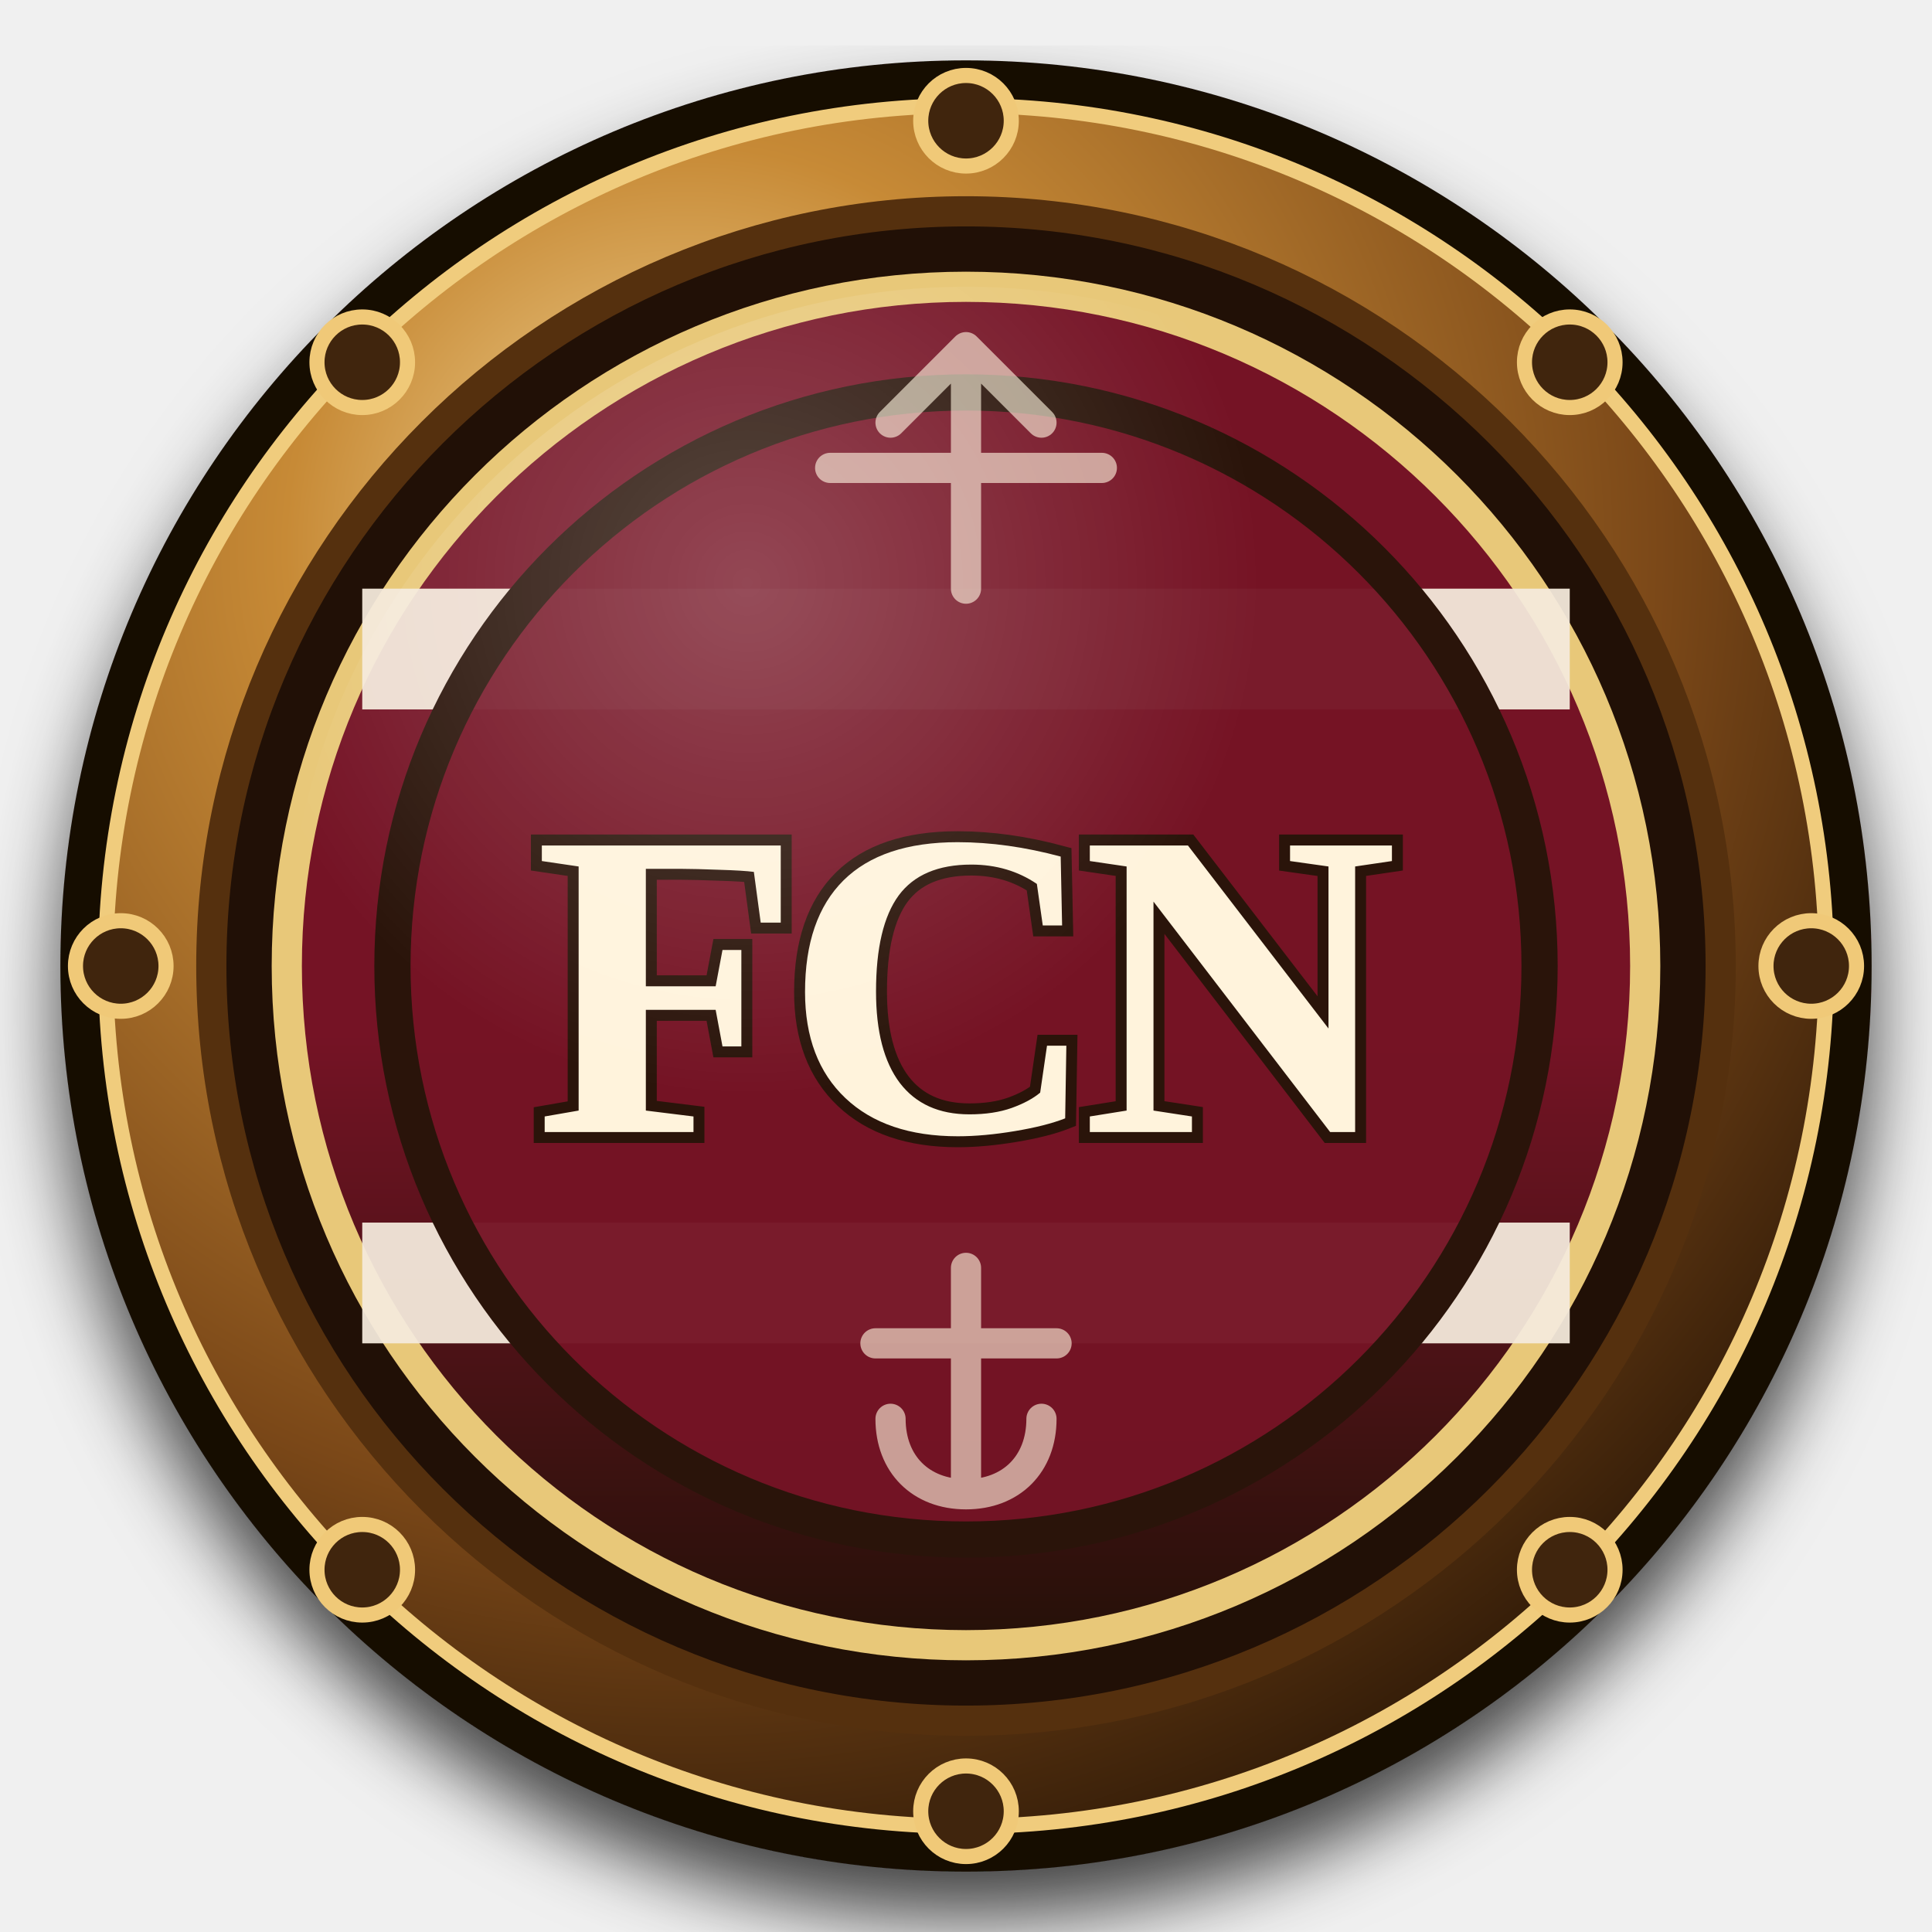
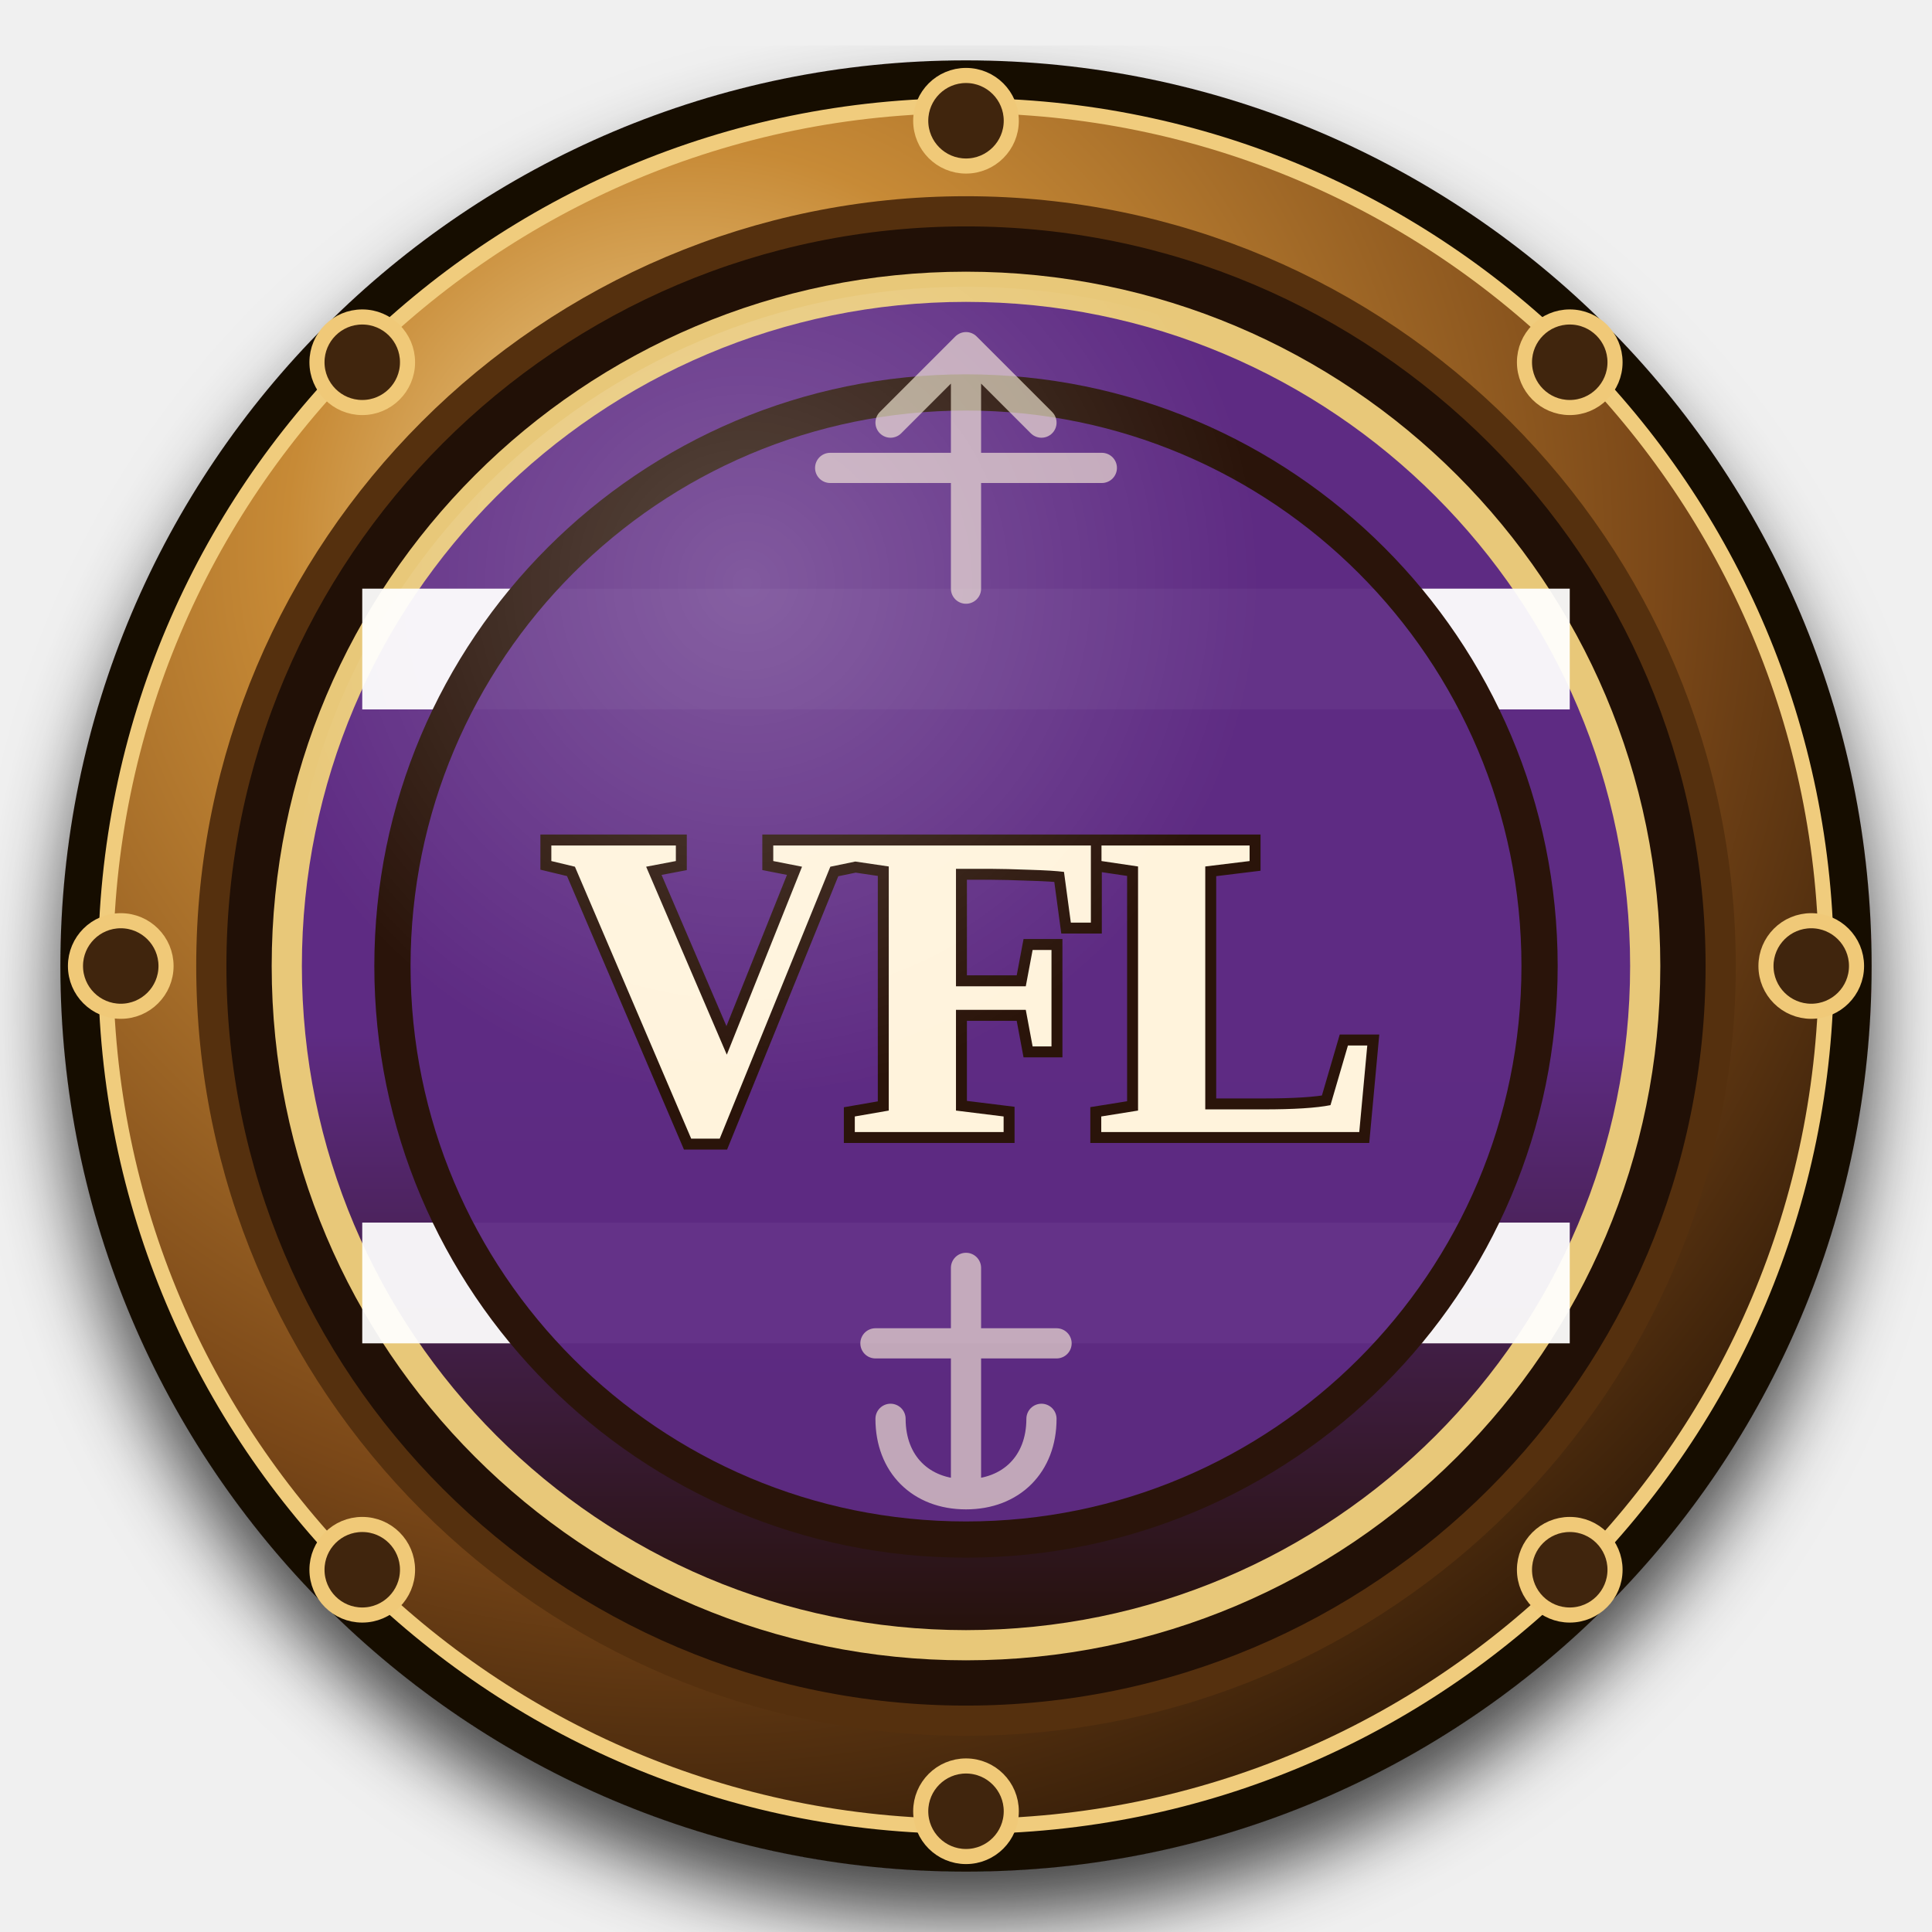
<svg xmlns="http://www.w3.org/2000/svg" viewBox="0 0 128 128" role="img" aria-labelledby="title desc">
  <defs>
    <radialGradient id="metal" cx="34%" cy="26%" r="82%">
      <stop offset="0" stop-color="#f7dda0" />
      <stop offset=".28" stop-color="#c78a36" />
      <stop offset=".68" stop-color="#7b4818" />
      <stop offset="1" stop-color="#291606" />
    </radialGradient>
    <linearGradient id="enamel" x1="0" y1="0" x2="0" y2="1">
-       <stop stop-color="#751325" />
-       <stop offset=".55" stop-color="#751325" />
+       <stop stop-color="#5e2b83" />
+       <stop offset=".55" stop-color="#5e2b83" />
      <stop offset="1" stop-color="#241108" />
    </linearGradient>
    <radialGradient id="shine" cx="34%" cy="22%" r="75%">
      <stop offset="0" stop-color="#ffffff" stop-opacity=".22" />
      <stop offset=".5" stop-color="#ffffff" stop-opacity="0" />
    </radialGradient>
    <filter id="shadow">
      <feDropShadow dx="0" dy="3" stdDeviation="2.5" flood-opacity=".72" />
    </filter>
  </defs>
  <circle cx="64" cy="64" r="60" fill="#160b06" filter="url(#shadow)" />
  <circle cx="64" cy="64" r="57" fill="url(#metal)" stroke="#f0cc7d" stroke-width="1" />
  <circle cx="64" cy="64" r="50" fill="#211006" stroke="#55300e" stroke-width="2" />
  <circle cx="64" cy="64" r="45" fill="url(#enamel)" stroke="#e8c879" stroke-width="2" />
-   <path d="M24 43h80M24 85h80" stroke="#f4eadc" stroke-width="8" opacity=".94" />
-   <circle cx="64" cy="64" r="38" fill="#751325" fill-opacity=".96" stroke="#2a140a" stroke-width="2.4" />
+   <path d="M24 43h80M24 85h80" stroke="#ffffff" stroke-width="8" opacity=".94" />
+   <circle cx="64" cy="64" r="38" fill="#5e2b83" fill-opacity=".96" stroke="#2a140a" stroke-width="2.4" />
  <path d="M55 31h18M64 23v16M59 28l5-5 5 5" fill="none" stroke="#fff3dc" stroke-width="2" stroke-linecap="round" stroke-linejoin="round" opacity=".62" />
-   <text x="64" y="75" text-anchor="middle" fill="#fff3dc" stroke="#2a140a" stroke-width="1.45" paint-order="stroke" font-family="Georgia, 'Times New Roman', serif" font-size="29" font-weight="700" letter-spacing="-1.2">FCN</text>
+   <text x="64" y="75" text-anchor="middle" fill="#fff3dc" stroke="#2a140a" stroke-width="1.45" paint-order="stroke" font-family="Georgia, 'Times New Roman', serif" font-size="29" font-weight="700" letter-spacing="-1.2">VFL</text>
  <path d="M59 94c0 3 2 5 5 5s5-2 5-5M64 84v15M58 89h12" fill="none" stroke="#fff3dc" stroke-width="2" stroke-linecap="round" opacity=".62" />
  <circle cx="64" cy="64" r="45" fill="url(#shine)" />
  <g fill="#40250d" stroke="#f0c978" stroke-width="1">
    <circle cx="64" cy="8" r="3" />
    <circle cx="104" cy="24" r="3" />
    <circle cx="120" cy="64" r="3" />
    <circle cx="104" cy="104" r="3" />
    <circle cx="64" cy="120" r="3" />
    <circle cx="24" cy="104" r="3" />
    <circle cx="8" cy="64" r="3" />
    <circle cx="24" cy="24" r="3" />
  </g>
</svg>
